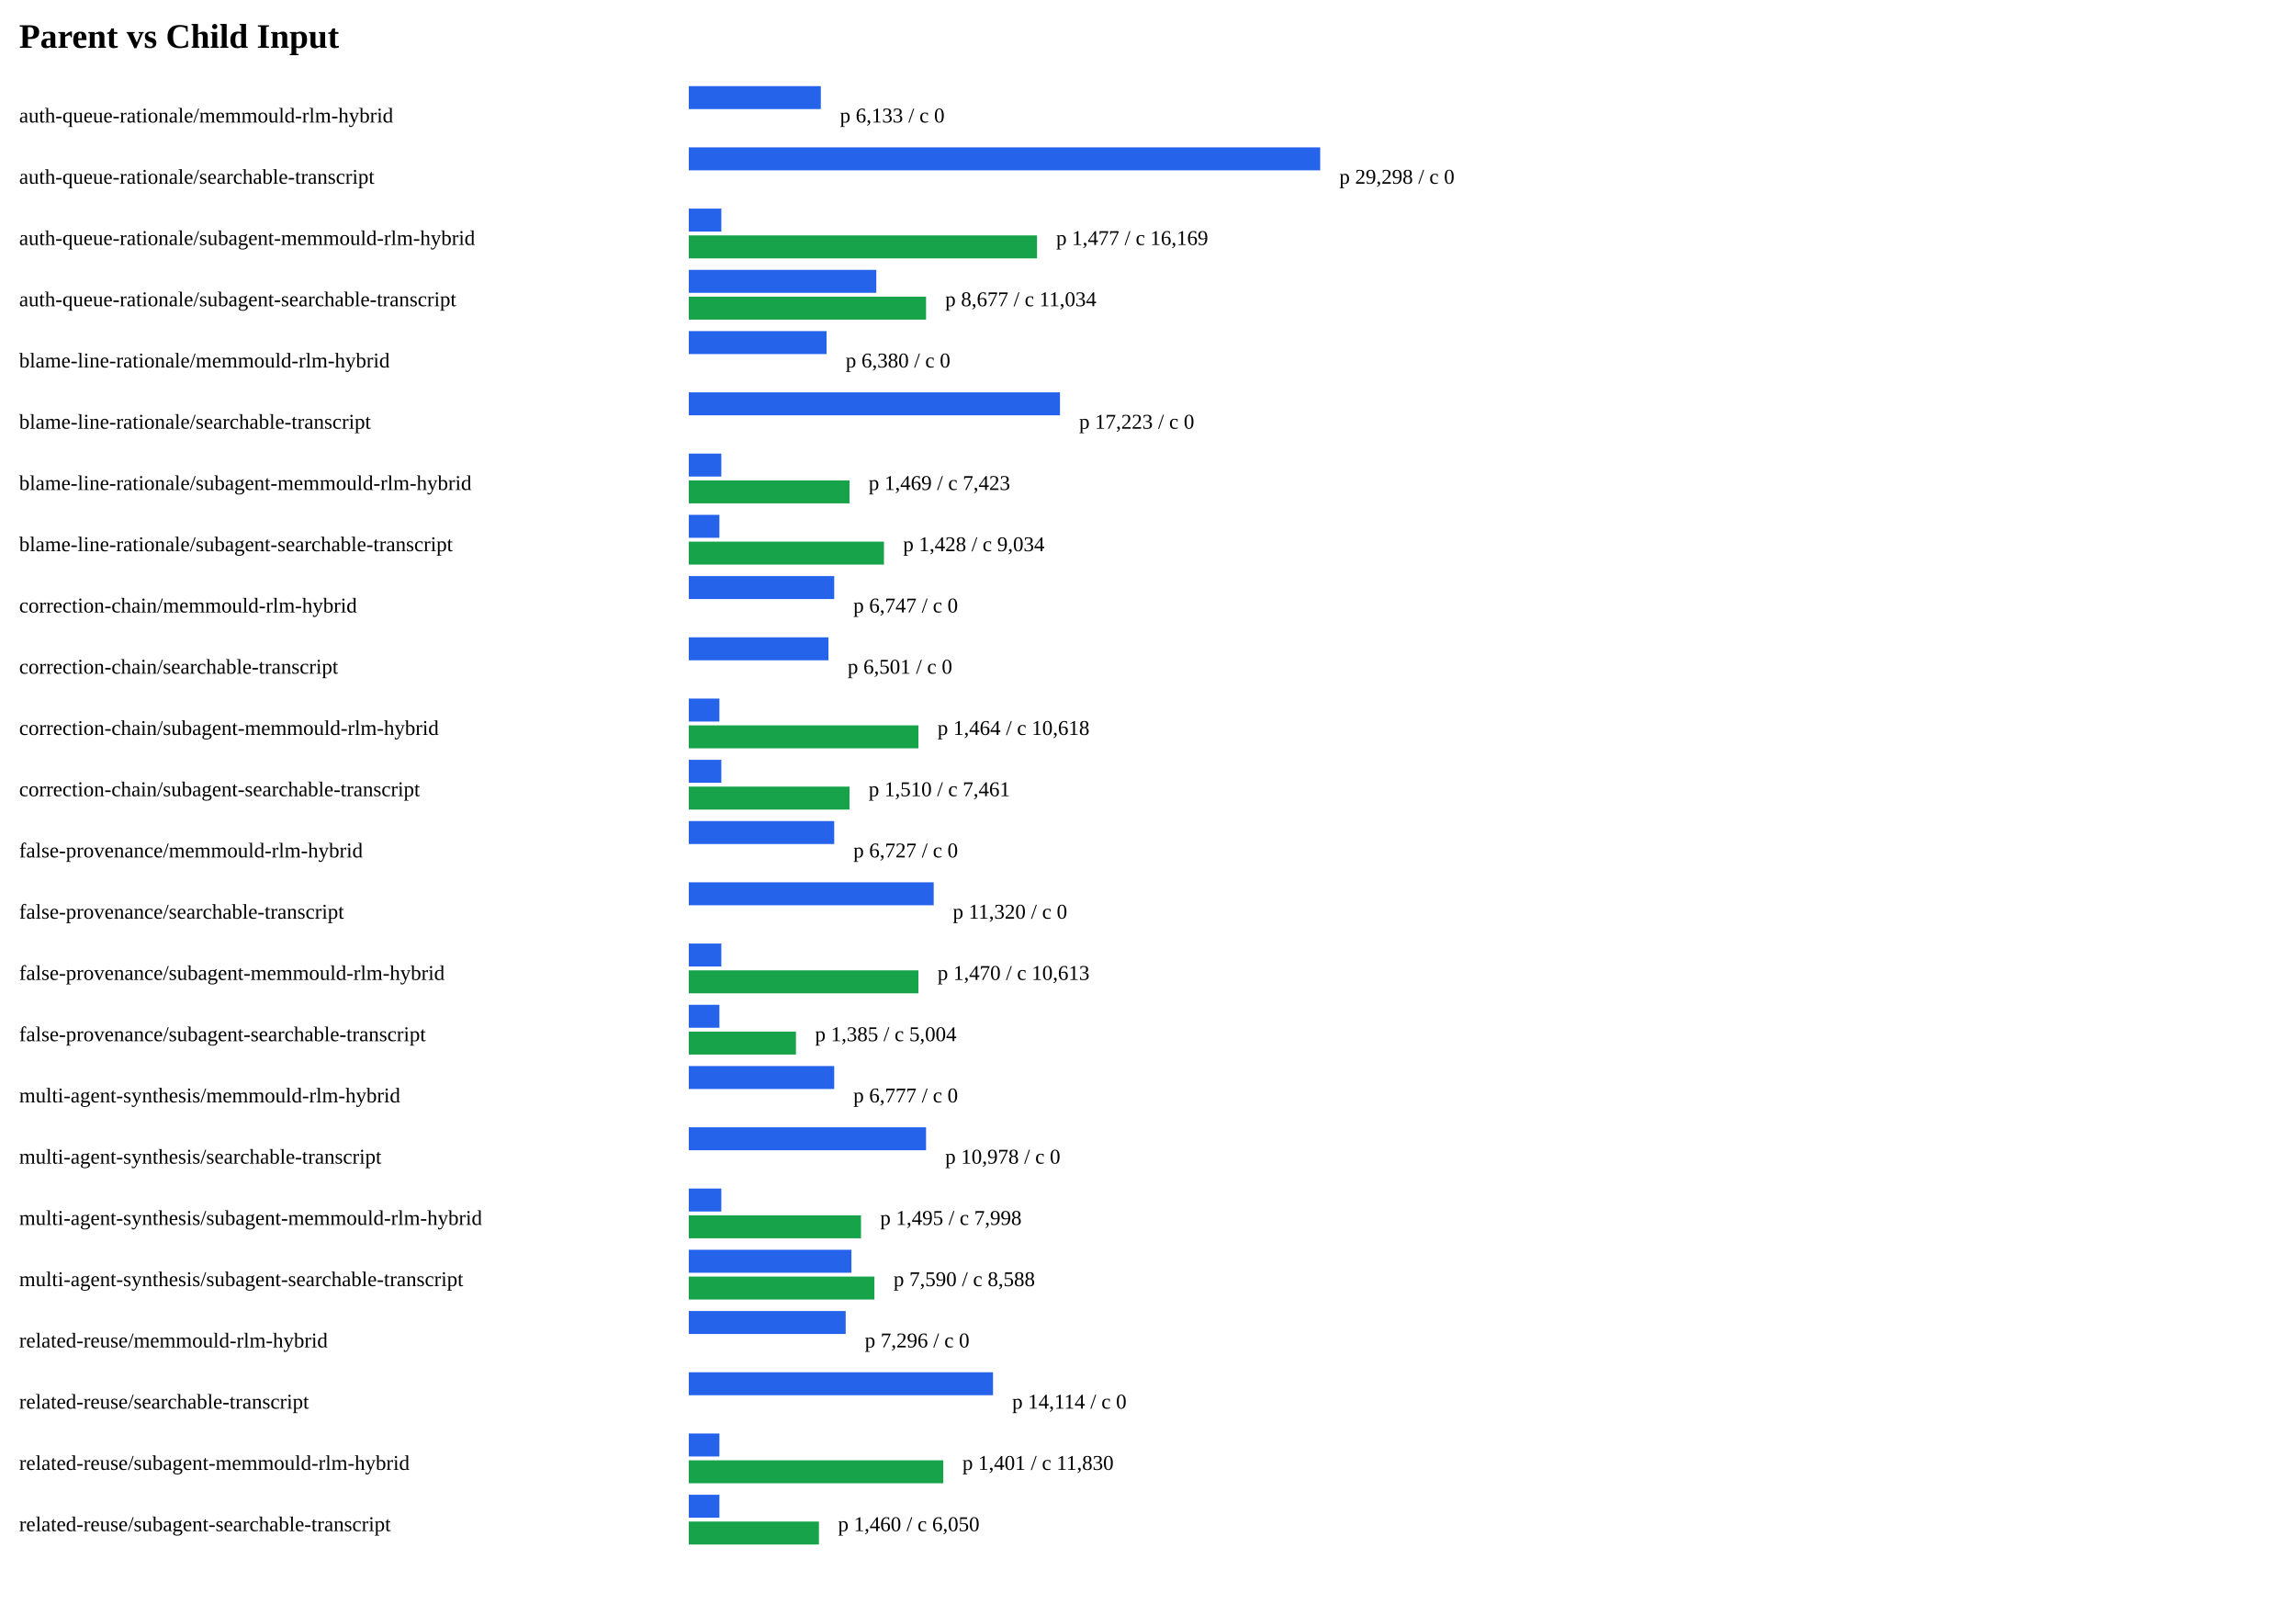
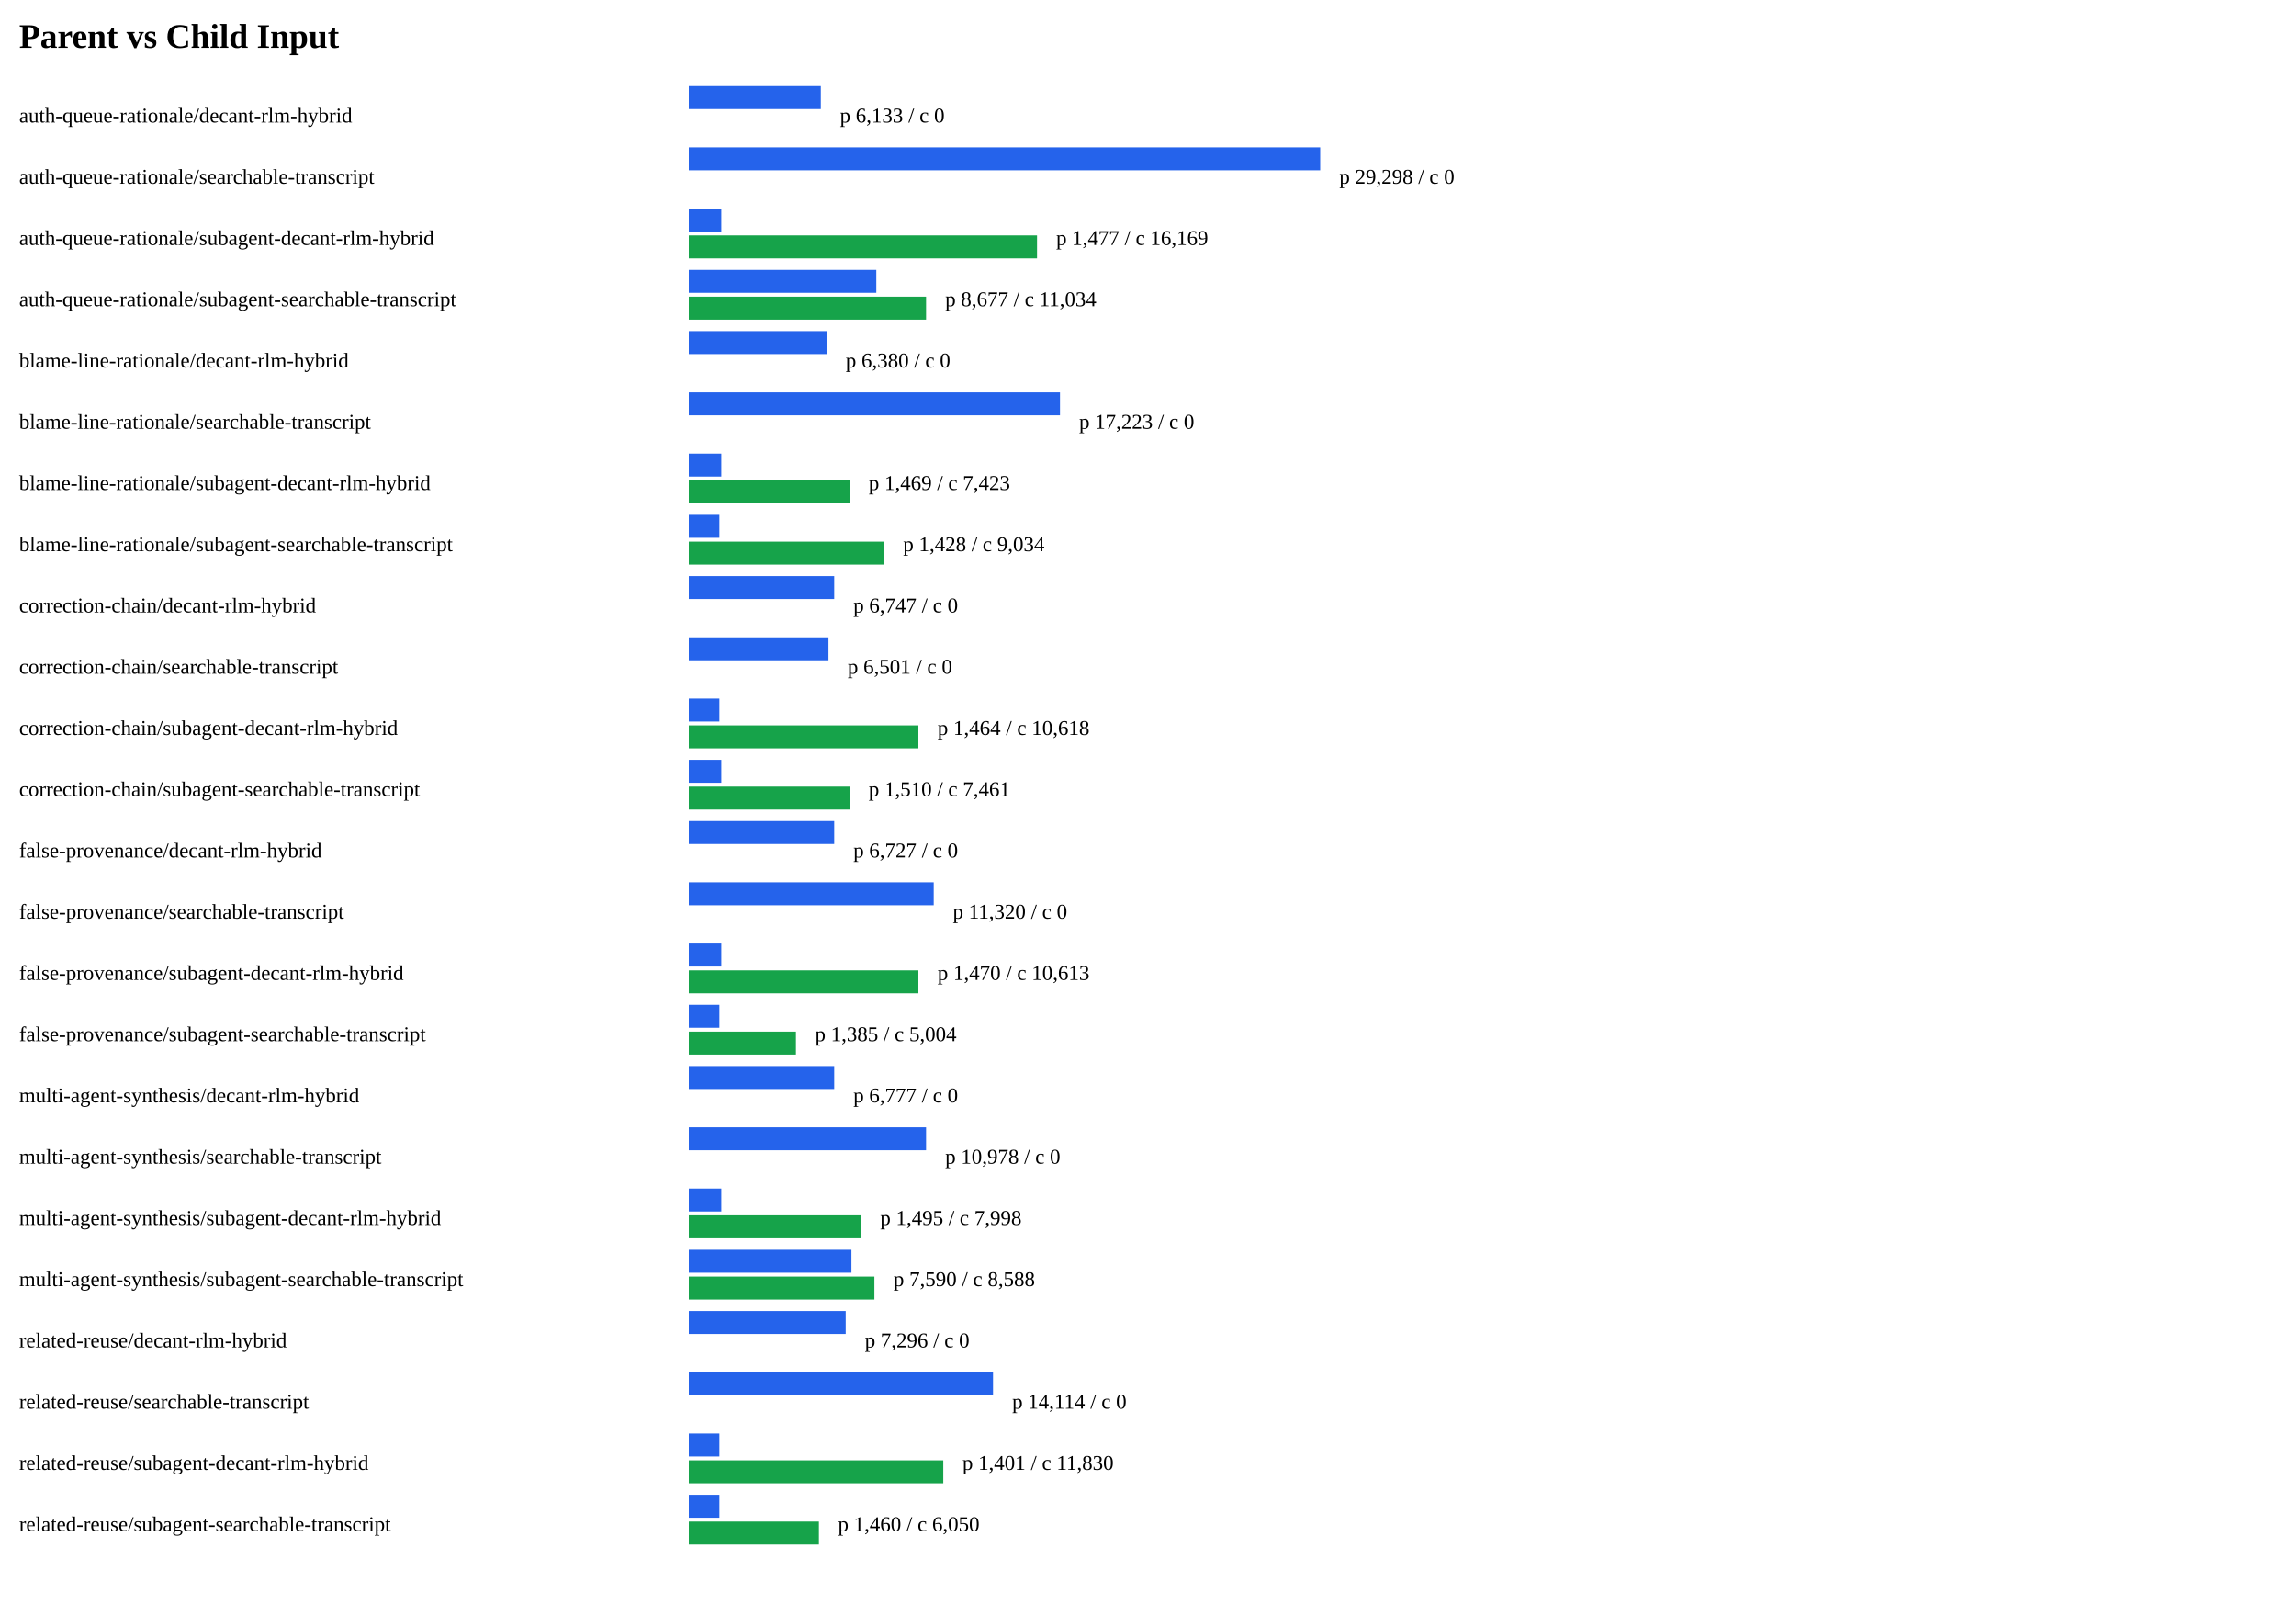
<svg xmlns="http://www.w3.org/2000/svg" width="1200" height="838">
  <text x="10" y="25" font-size="18" font-weight="bold">Parent vs Child Input</text>
-   <text x="10" y="64" font-size="11">auth-queue-rationale/memmould-rlm-hybrid</text>
+   <text x="10" y="64" font-size="11">auth-queue-rationale/decant-rlm-hybrid</text>
  <rect x="360" y="45" width="69" height="12" fill="#2563eb" />
  <rect x="360" y="59" width="0" height="12" fill="#16a34a" />
  <text x="439" y="64" font-size="11">p 6,133 / c 0</text>
  <text x="10" y="96" font-size="11">auth-queue-rationale/searchable-transcript</text>
  <rect x="360" y="77" width="330" height="12" fill="#2563eb" />
  <rect x="360" y="91" width="0" height="12" fill="#16a34a" />
  <text x="700" y="96" font-size="11">p 29,298 / c 0</text>
-   <text x="10" y="128" font-size="11">auth-queue-rationale/subagent-memmould-rlm-hybrid</text>
+   <text x="10" y="128" font-size="11">auth-queue-rationale/subagent-decant-rlm-hybrid</text>
  <rect x="360" y="109" width="17" height="12" fill="#2563eb" />
  <rect x="360" y="123" width="182" height="12" fill="#16a34a" />
  <text x="552" y="128" font-size="11">p 1,477 / c 16,169</text>
  <text x="10" y="160" font-size="11">auth-queue-rationale/subagent-searchable-transcript</text>
  <rect x="360" y="141" width="98" height="12" fill="#2563eb" />
  <rect x="360" y="155" width="124" height="12" fill="#16a34a" />
  <text x="494" y="160" font-size="11">p 8,677 / c 11,034</text>
-   <text x="10" y="192" font-size="11">blame-line-rationale/memmould-rlm-hybrid</text>
+   <text x="10" y="192" font-size="11">blame-line-rationale/decant-rlm-hybrid</text>
  <rect x="360" y="173" width="72" height="12" fill="#2563eb" />
  <rect x="360" y="187" width="0" height="12" fill="#16a34a" />
  <text x="442" y="192" font-size="11">p 6,380 / c 0</text>
  <text x="10" y="224" font-size="11">blame-line-rationale/searchable-transcript</text>
  <rect x="360" y="205" width="194" height="12" fill="#2563eb" />
  <rect x="360" y="219" width="0" height="12" fill="#16a34a" />
  <text x="564" y="224" font-size="11">p 17,223 / c 0</text>
-   <text x="10" y="256" font-size="11">blame-line-rationale/subagent-memmould-rlm-hybrid</text>
+   <text x="10" y="256" font-size="11">blame-line-rationale/subagent-decant-rlm-hybrid</text>
  <rect x="360" y="237" width="17" height="12" fill="#2563eb" />
  <rect x="360" y="251" width="84" height="12" fill="#16a34a" />
  <text x="454" y="256" font-size="11">p 1,469 / c 7,423</text>
  <text x="10" y="288" font-size="11">blame-line-rationale/subagent-searchable-transcript</text>
  <rect x="360" y="269" width="16" height="12" fill="#2563eb" />
  <rect x="360" y="283" width="102" height="12" fill="#16a34a" />
  <text x="472" y="288" font-size="11">p 1,428 / c 9,034</text>
-   <text x="10" y="320" font-size="11">correction-chain/memmould-rlm-hybrid</text>
+   <text x="10" y="320" font-size="11">correction-chain/decant-rlm-hybrid</text>
  <rect x="360" y="301" width="76" height="12" fill="#2563eb" />
  <rect x="360" y="315" width="0" height="12" fill="#16a34a" />
  <text x="446" y="320" font-size="11">p 6,747 / c 0</text>
  <text x="10" y="352" font-size="11">correction-chain/searchable-transcript</text>
  <rect x="360" y="333" width="73" height="12" fill="#2563eb" />
  <rect x="360" y="347" width="0" height="12" fill="#16a34a" />
  <text x="443" y="352" font-size="11">p 6,501 / c 0</text>
-   <text x="10" y="384" font-size="11">correction-chain/subagent-memmould-rlm-hybrid</text>
+   <text x="10" y="384" font-size="11">correction-chain/subagent-decant-rlm-hybrid</text>
  <rect x="360" y="365" width="16" height="12" fill="#2563eb" />
  <rect x="360" y="379" width="120" height="12" fill="#16a34a" />
  <text x="490" y="384" font-size="11">p 1,464 / c 10,618</text>
  <text x="10" y="416" font-size="11">correction-chain/subagent-searchable-transcript</text>
  <rect x="360" y="397" width="17" height="12" fill="#2563eb" />
  <rect x="360" y="411" width="84" height="12" fill="#16a34a" />
  <text x="454" y="416" font-size="11">p 1,510 / c 7,461</text>
-   <text x="10" y="448" font-size="11">false-provenance/memmould-rlm-hybrid</text>
+   <text x="10" y="448" font-size="11">false-provenance/decant-rlm-hybrid</text>
  <rect x="360" y="429" width="76" height="12" fill="#2563eb" />
  <rect x="360" y="443" width="0" height="12" fill="#16a34a" />
  <text x="446" y="448" font-size="11">p 6,727 / c 0</text>
  <text x="10" y="480" font-size="11">false-provenance/searchable-transcript</text>
  <rect x="360" y="461" width="128" height="12" fill="#2563eb" />
  <rect x="360" y="475" width="0" height="12" fill="#16a34a" />
  <text x="498" y="480" font-size="11">p 11,320 / c 0</text>
-   <text x="10" y="512" font-size="11">false-provenance/subagent-memmould-rlm-hybrid</text>
+   <text x="10" y="512" font-size="11">false-provenance/subagent-decant-rlm-hybrid</text>
  <rect x="360" y="493" width="17" height="12" fill="#2563eb" />
  <rect x="360" y="507" width="120" height="12" fill="#16a34a" />
  <text x="490" y="512" font-size="11">p 1,470 / c 10,613</text>
  <text x="10" y="544" font-size="11">false-provenance/subagent-searchable-transcript</text>
  <rect x="360" y="525" width="16" height="12" fill="#2563eb" />
  <rect x="360" y="539" width="56" height="12" fill="#16a34a" />
  <text x="426" y="544" font-size="11">p 1,385 / c 5,004</text>
-   <text x="10" y="576" font-size="11">multi-agent-synthesis/memmould-rlm-hybrid</text>
+   <text x="10" y="576" font-size="11">multi-agent-synthesis/decant-rlm-hybrid</text>
  <rect x="360" y="557" width="76" height="12" fill="#2563eb" />
  <rect x="360" y="571" width="0" height="12" fill="#16a34a" />
  <text x="446" y="576" font-size="11">p 6,777 / c 0</text>
  <text x="10" y="608" font-size="11">multi-agent-synthesis/searchable-transcript</text>
  <rect x="360" y="589" width="124" height="12" fill="#2563eb" />
  <rect x="360" y="603" width="0" height="12" fill="#16a34a" />
  <text x="494" y="608" font-size="11">p 10,978 / c 0</text>
-   <text x="10" y="640" font-size="11">multi-agent-synthesis/subagent-memmould-rlm-hybrid</text>
+   <text x="10" y="640" font-size="11">multi-agent-synthesis/subagent-decant-rlm-hybrid</text>
  <rect x="360" y="621" width="17" height="12" fill="#2563eb" />
  <rect x="360" y="635" width="90" height="12" fill="#16a34a" />
  <text x="460" y="640" font-size="11">p 1,495 / c 7,998</text>
  <text x="10" y="672" font-size="11">multi-agent-synthesis/subagent-searchable-transcript</text>
  <rect x="360" y="653" width="85" height="12" fill="#2563eb" />
  <rect x="360" y="667" width="97" height="12" fill="#16a34a" />
  <text x="467" y="672" font-size="11">p 7,590 / c 8,588</text>
-   <text x="10" y="704" font-size="11">related-reuse/memmould-rlm-hybrid</text>
+   <text x="10" y="704" font-size="11">related-reuse/decant-rlm-hybrid</text>
  <rect x="360" y="685" width="82" height="12" fill="#2563eb" />
  <rect x="360" y="699" width="0" height="12" fill="#16a34a" />
  <text x="452" y="704" font-size="11">p 7,296 / c 0</text>
  <text x="10" y="736" font-size="11">related-reuse/searchable-transcript</text>
  <rect x="360" y="717" width="159" height="12" fill="#2563eb" />
  <rect x="360" y="731" width="0" height="12" fill="#16a34a" />
  <text x="529" y="736" font-size="11">p 14,114 / c 0</text>
-   <text x="10" y="768" font-size="11">related-reuse/subagent-memmould-rlm-hybrid</text>
+   <text x="10" y="768" font-size="11">related-reuse/subagent-decant-rlm-hybrid</text>
  <rect x="360" y="749" width="16" height="12" fill="#2563eb" />
  <rect x="360" y="763" width="133" height="12" fill="#16a34a" />
  <text x="503" y="768" font-size="11">p 1,401 / c 11,830</text>
  <text x="10" y="800" font-size="11">related-reuse/subagent-searchable-transcript</text>
  <rect x="360" y="781" width="16" height="12" fill="#2563eb" />
  <rect x="360" y="795" width="68" height="12" fill="#16a34a" />
  <text x="438" y="800" font-size="11">p 1,460 / c 6,050</text>
</svg>
